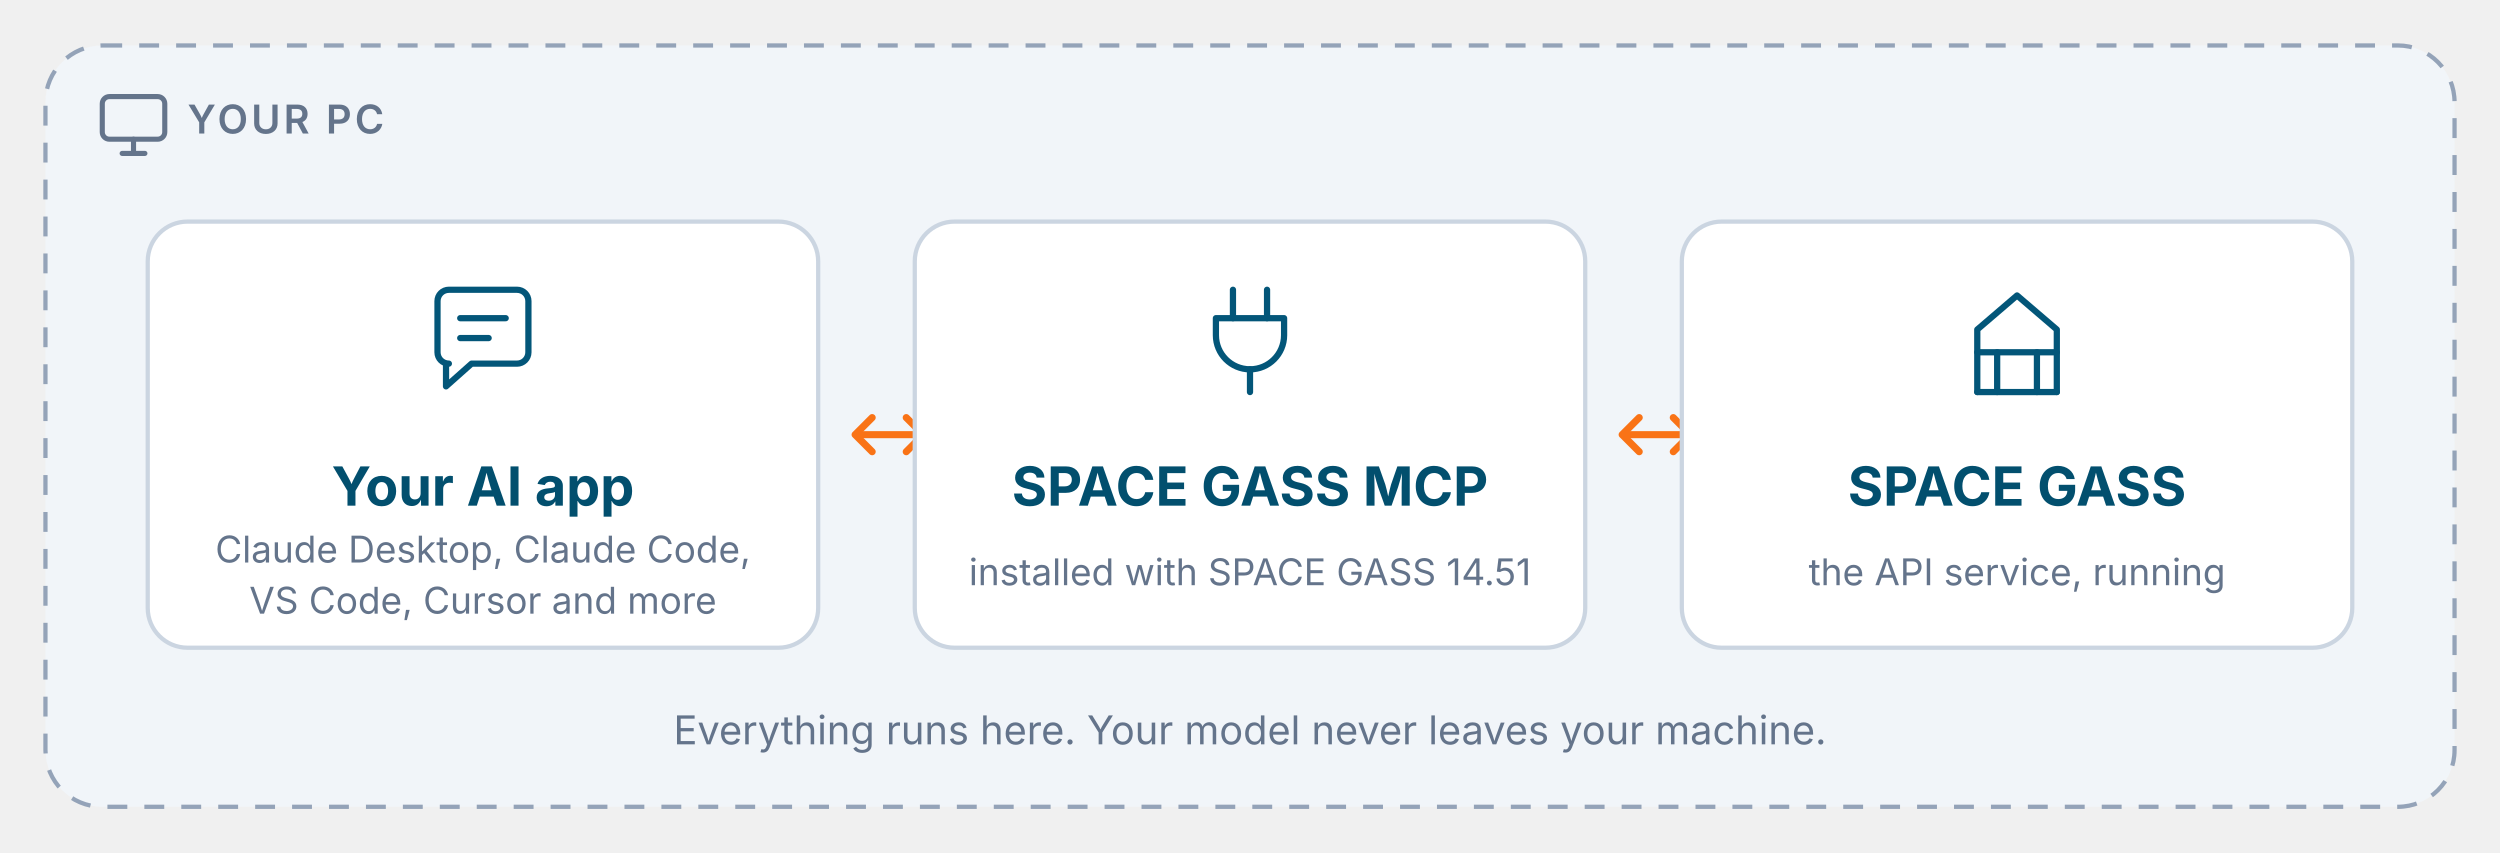
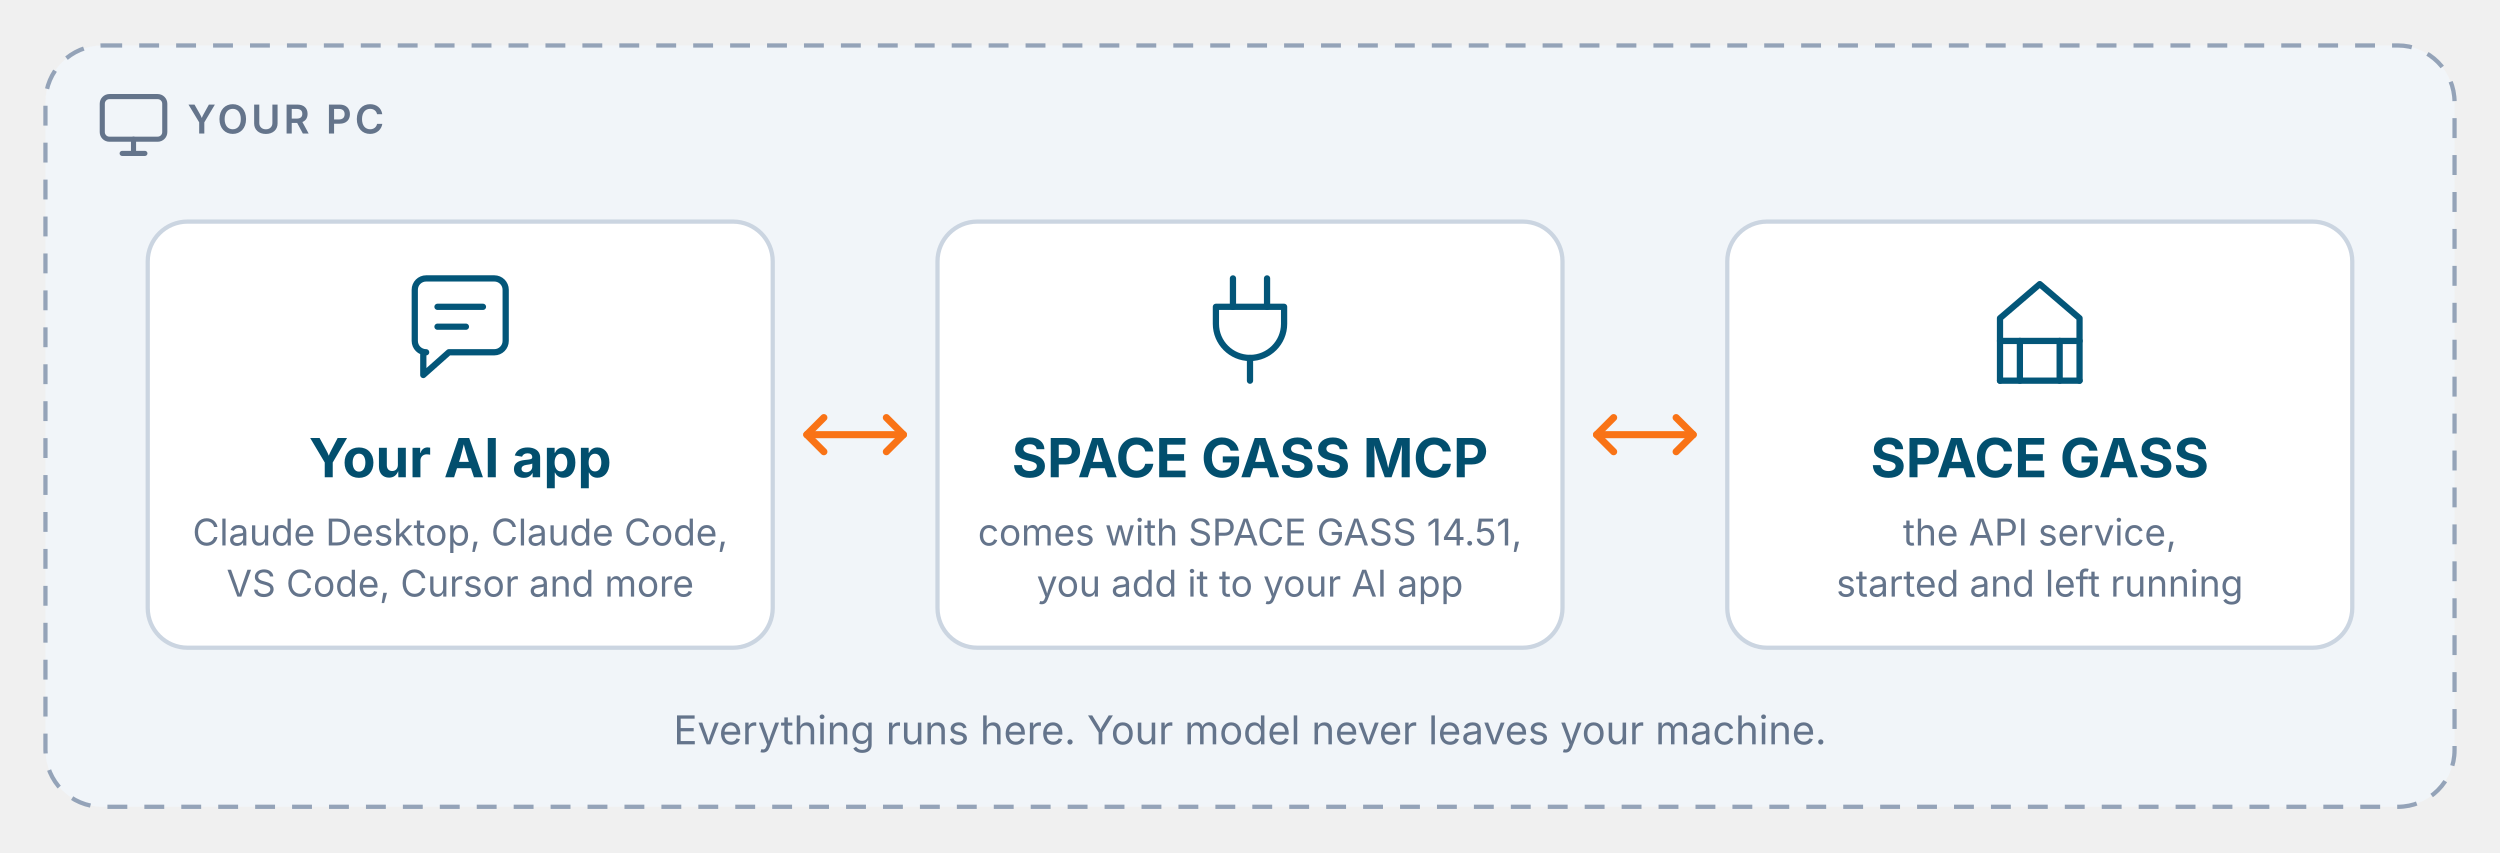
<svg xmlns="http://www.w3.org/2000/svg" viewBox="0 0 880 300" width="880" height="300" role="img" aria-labelledby="t d">
  <rect x="16" y="16" width="848" height="268" rx="20" fill="#f1f5f9" stroke="#94a3b8" stroke-width="1.5" stroke-dasharray="7 6" />
  <g transform="translate(36 34)" fill="none" stroke="#64748b" stroke-width="1.8" stroke-linecap="round" stroke-linejoin="round">
    <rect x="0" y="0" width="22" height="15" rx="2.5" />
    <path d="M7 20h8M11 15v5" />
  </g>
  <text x="66" y="47" font-family="'Space Grotesk', ui-sans-serif, system-ui, -apple-system, 'Segoe UI', sans-serif" font-size="14" font-weight="600" letter-spacing="0.08em" fill="#64748b">YOUR PC</text>
  <g transform="translate(52 78)">
-     <rect width="236" height="150" rx="14" fill="#ffffff" stroke="#cbd5e1" stroke-width="1.5" />
-     <g transform="translate(96 20)" fill="none" stroke="#035679" stroke-width="2.2" stroke-linecap="round" stroke-linejoin="round">
+     <rect width="220" height="150" rx="14" fill="#ffffff" stroke="#cbd5e1" stroke-width="1.5" />
+     <g transform="translate(88 16)" fill="none" stroke="#035679" stroke-width="2.2" stroke-linecap="round" stroke-linejoin="round">
      <path d="M6 8a4 4 0 0 1 4-4h24a4 4 0 0 1 4 4v18a4 4 0 0 1-4 4H18l-9 8v-8H10a4 4 0 0 1-4-4z" />
      <path d="M14 14h16M14 21h10" />
    </g>
-     <text x="118" y="100" text-anchor="middle" font-family="'Space Grotesk', ui-sans-serif, system-ui, -apple-system, 'Segoe UI', sans-serif" font-size="19" font-weight="700" fill="#024f6e">Your AI app</text>
-     <text x="118" y="120" text-anchor="middle" font-family="'Space Grotesk', ui-sans-serif, system-ui, -apple-system, 'Segoe UI', sans-serif" font-size="13" fill="#64748b">Claude Desktop, Claude Code,</text>
-     <text x="118" y="138" text-anchor="middle" font-family="'Space Grotesk', ui-sans-serif, system-ui, -apple-system, 'Segoe UI', sans-serif" font-size="13" fill="#64748b">VS Code, Cursor and more</text>
+     <text x="110" y="90" text-anchor="middle" font-family="'Space Grotesk', ui-sans-serif, system-ui, -apple-system, 'Segoe UI', sans-serif" font-size="19" font-weight="700" fill="#024f6e">Your AI app</text>
+     <text x="110" y="114" text-anchor="middle" font-family="'Space Grotesk', ui-sans-serif, system-ui, -apple-system, 'Segoe UI', sans-serif" font-size="13" fill="#64748b">Claude Desktop, Claude Code,</text>
+     <text x="110" y="132" text-anchor="middle" font-family="'Space Grotesk', ui-sans-serif, system-ui, -apple-system, 'Segoe UI', sans-serif" font-size="13" fill="#64748b">VS Code, Cursor and more</text>
  </g>
  <g stroke="#f97316" stroke-width="2.5" fill="none" stroke-linecap="round" stroke-linejoin="round">
-     <path d="M302 153H324" />
-     <path d="M307 147l-6 6 6 6" />
-     <path d="M319 147l6 6-6 6" />
+     <path d="M284 153H318" />
+     <path d="M290 147l-6 6 6 6" />
+     <path d="M312 147l6 6-6 6" />
  </g>
-   <g transform="translate(322 78)">
-     <rect width="236" height="150" rx="14" fill="#ffffff" stroke="#cbd5e1" stroke-width="1.5" />
-     <g transform="translate(96 20)" fill="none" stroke="#035679" stroke-width="2.2" stroke-linecap="round" stroke-linejoin="round">
+   <g transform="translate(330 78)">
+     <rect width="220" height="150" rx="14" fill="#ffffff" stroke="#cbd5e1" stroke-width="1.5" />
+     <g transform="translate(88 16)" fill="none" stroke="#035679" stroke-width="2.2" stroke-linecap="round" stroke-linejoin="round">
      <path d="M16 4v10M28 4v10" />
      <path d="M10 14h24v6a12 12 0 0 1-24 0z" />
      <path d="M22 32v8" />
    </g>
-     <text x="118" y="100" text-anchor="middle" font-family="'Space Grotesk', ui-sans-serif, system-ui, -apple-system, 'Segoe UI', sans-serif" font-size="19" font-weight="700" fill="#024f6e">SPACE GASS MCP</text>
-     <text x="118" y="128" text-anchor="middle" font-family="'Space Grotesk', ui-sans-serif, system-ui, -apple-system, 'Segoe UI', sans-serif" font-size="13" fill="#64748b">installed with SPACE GASS 14.51</text>
+     <text x="110" y="90" text-anchor="middle" font-family="'Space Grotesk', ui-sans-serif, system-ui, -apple-system, 'Segoe UI', sans-serif" font-size="19" font-weight="700" fill="#024f6e">SPACE GASS MCP</text>
+     <text x="110" y="114" text-anchor="middle" font-family="'Space Grotesk', ui-sans-serif, system-ui, -apple-system, 'Segoe UI', sans-serif" font-size="13" fill="#64748b">comes with SPACE GASS 14.51,</text>
+     <text x="110" y="132" text-anchor="middle" font-family="'Space Grotesk', ui-sans-serif, system-ui, -apple-system, 'Segoe UI', sans-serif" font-size="13" fill="#64748b">you add it to your AI app</text>
  </g>
  <g stroke="#f97316" stroke-width="2.5" fill="none" stroke-linecap="round" stroke-linejoin="round">
-     <path d="M572 153H594" />
-     <path d="M577 147l-6 6 6 6" />
-     <path d="M589 147l6 6-6 6" />
+     <path d="M562 153H596" />
+     <path d="M568 147l-6 6 6 6" />
+     <path d="M590 147l6 6-6 6" />
  </g>
-   <g transform="translate(592 78)">
-     <rect width="236" height="150" rx="14" fill="#ffffff" stroke="#cbd5e1" stroke-width="1.5" />
-     <g transform="translate(96 20)" fill="none" stroke="#035679" stroke-width="2.2" stroke-linecap="round" stroke-linejoin="round">
+   <g transform="translate(608 78)">
+     <rect width="220" height="150" rx="14" fill="#ffffff" stroke="#cbd5e1" stroke-width="1.5" />
+     <g transform="translate(88 16)" fill="none" stroke="#035679" stroke-width="2.2" stroke-linecap="round" stroke-linejoin="round">
      <path d="M8 40V18l14-12 14 12v22" />
      <path d="M8 26h28M8 40h28" />
      <path d="M15 26v14M29 26v14" />
    </g>
-     <text x="118" y="100" text-anchor="middle" font-family="'Space Grotesk', ui-sans-serif, system-ui, -apple-system, 'Segoe UI', sans-serif" font-size="19" font-weight="700" fill="#024f6e">SPACE GASS</text>
-     <text x="118" y="128" text-anchor="middle" font-family="'Space Grotesk', ui-sans-serif, system-ui, -apple-system, 'Segoe UI', sans-serif" font-size="13" fill="#64748b">the API service, running</text>
+     <text x="110" y="90" text-anchor="middle" font-family="'Space Grotesk', ui-sans-serif, system-ui, -apple-system, 'Segoe UI', sans-serif" font-size="19" font-weight="700" fill="#024f6e">SPACE GASS</text>
+     <text x="110" y="114" text-anchor="middle" font-family="'Space Grotesk', ui-sans-serif, system-ui, -apple-system, 'Segoe UI', sans-serif" font-size="13" fill="#64748b">the API service,</text>
+     <text x="110" y="132" text-anchor="middle" font-family="'Space Grotesk', ui-sans-serif, system-ui, -apple-system, 'Segoe UI', sans-serif" font-size="13" fill="#64748b">started and left running</text>
  </g>
  <text x="440" y="262" text-anchor="middle" font-family="'Space Grotesk', ui-sans-serif, system-ui, -apple-system, 'Segoe UI', sans-serif" font-size="14" fill="#64748b">Everything runs here. Your model never leaves your machine.</text>
</svg>
